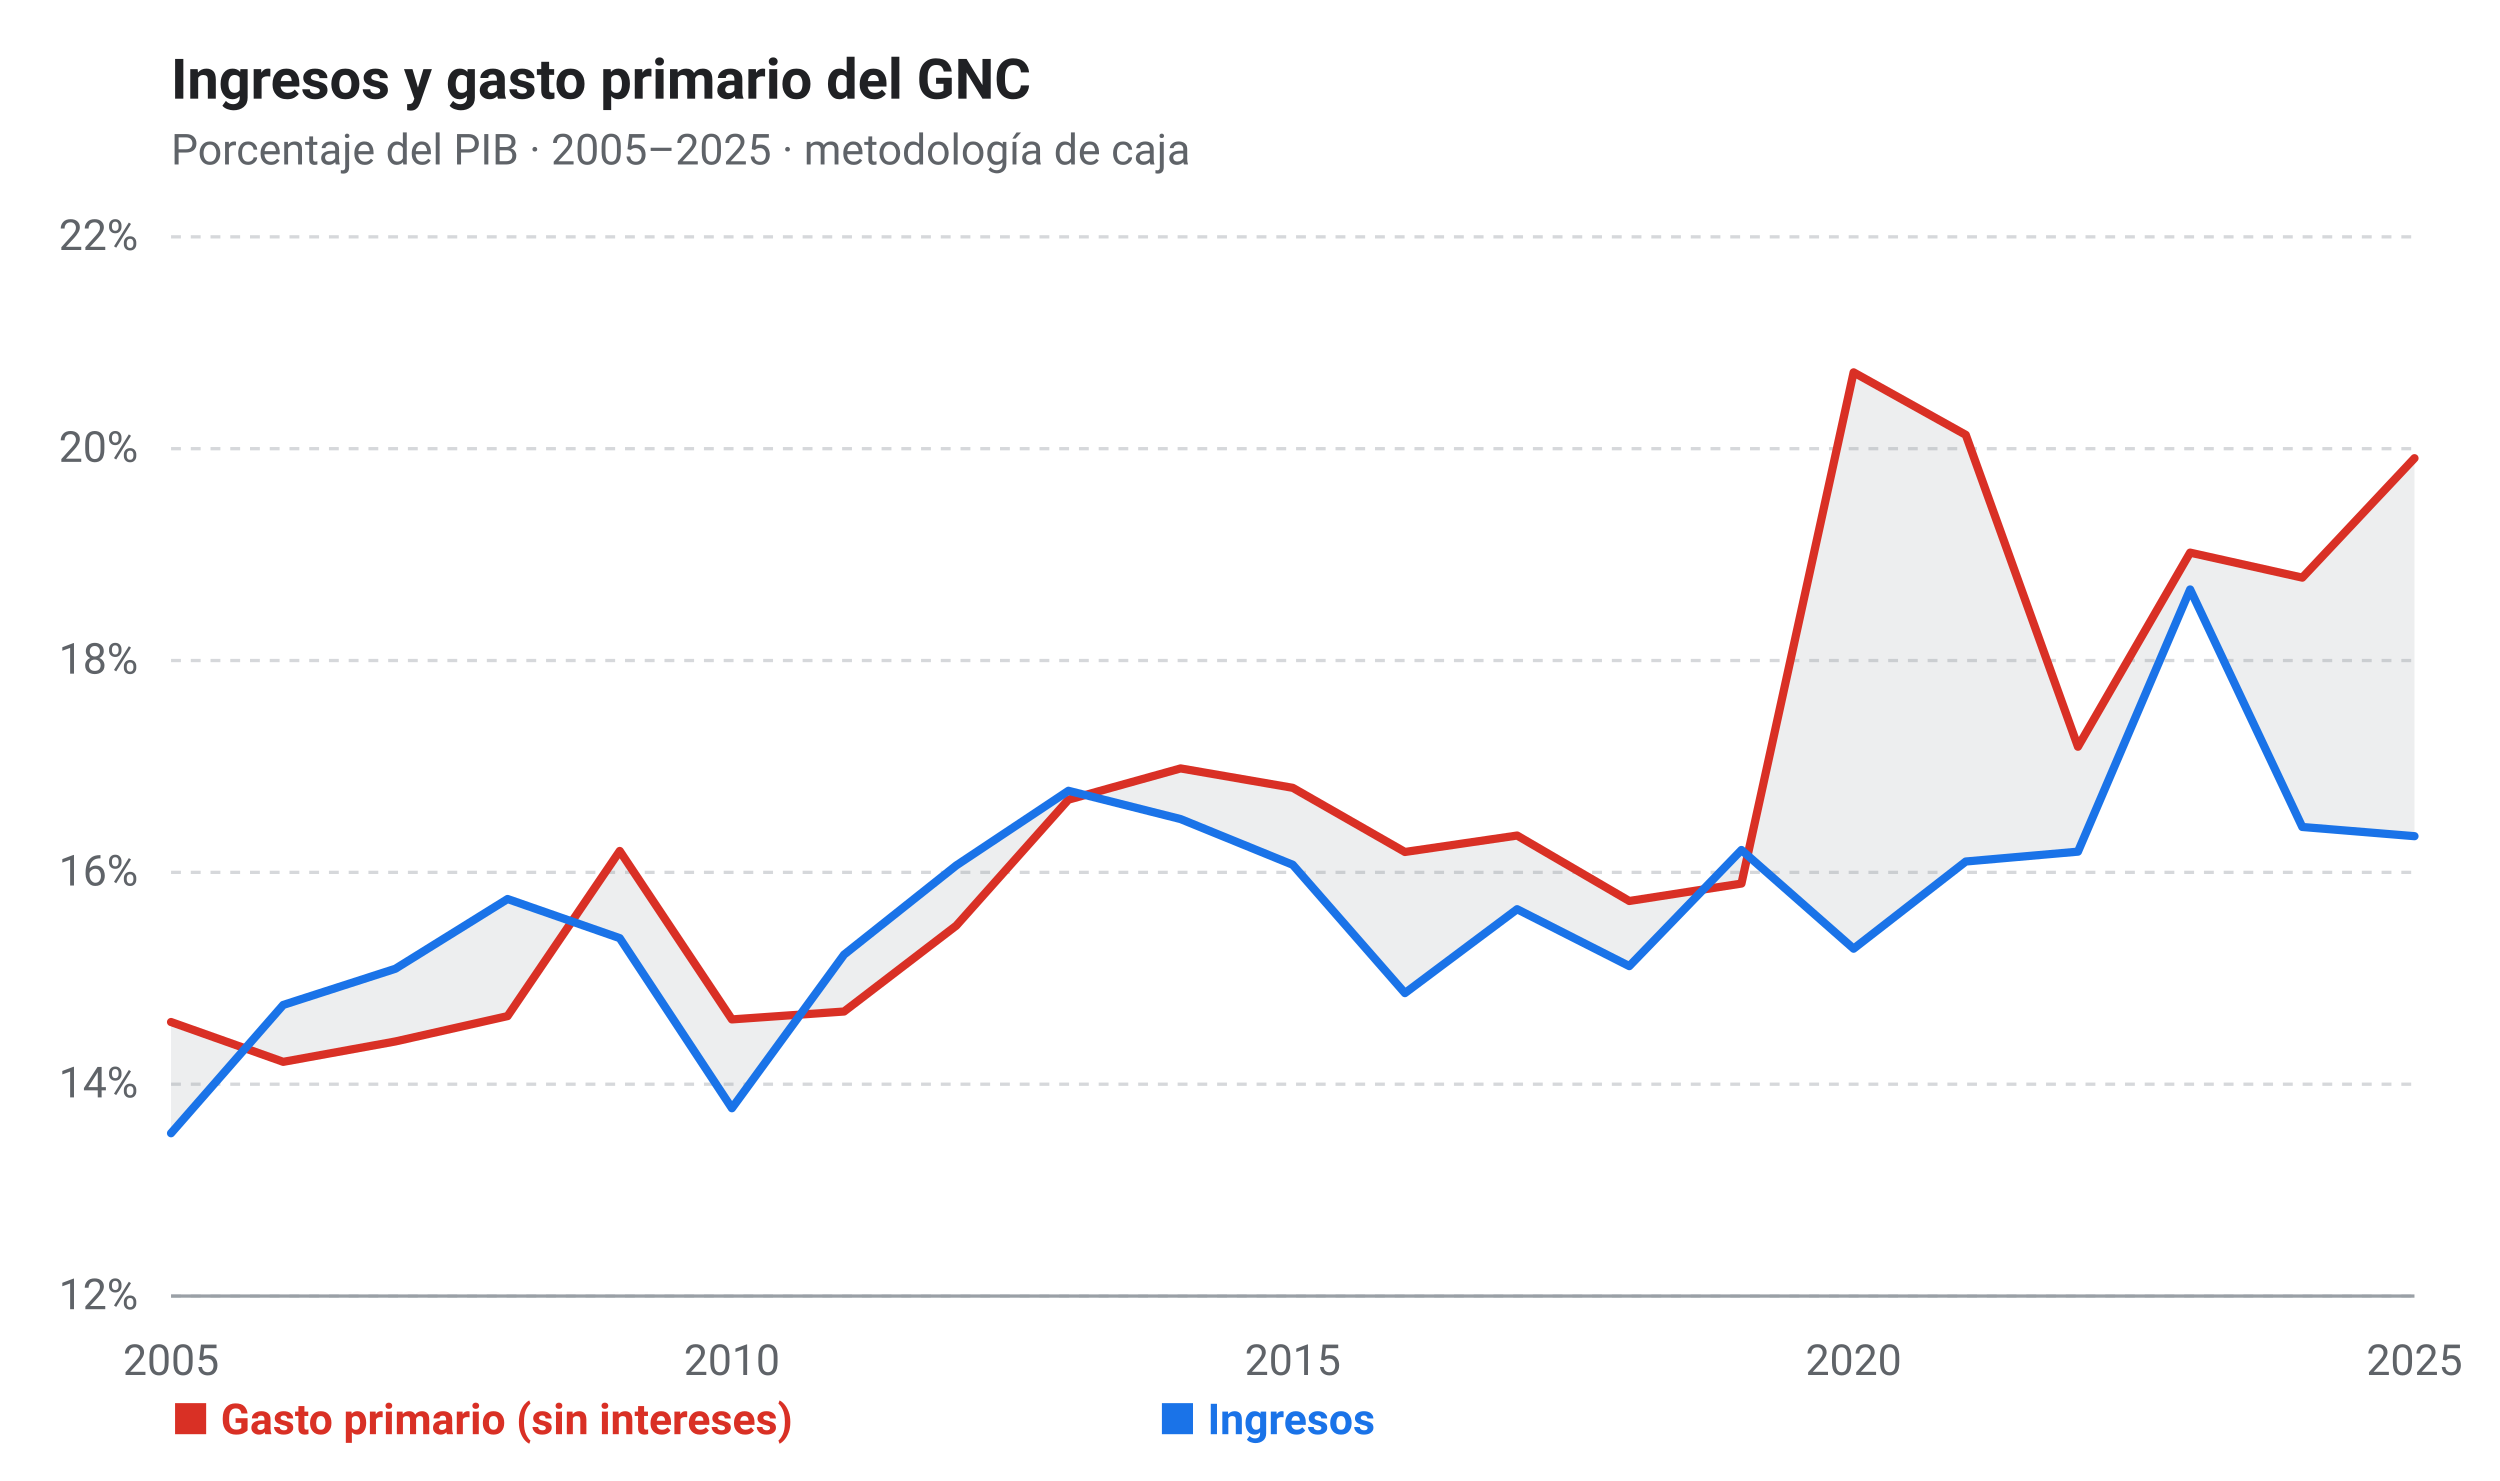
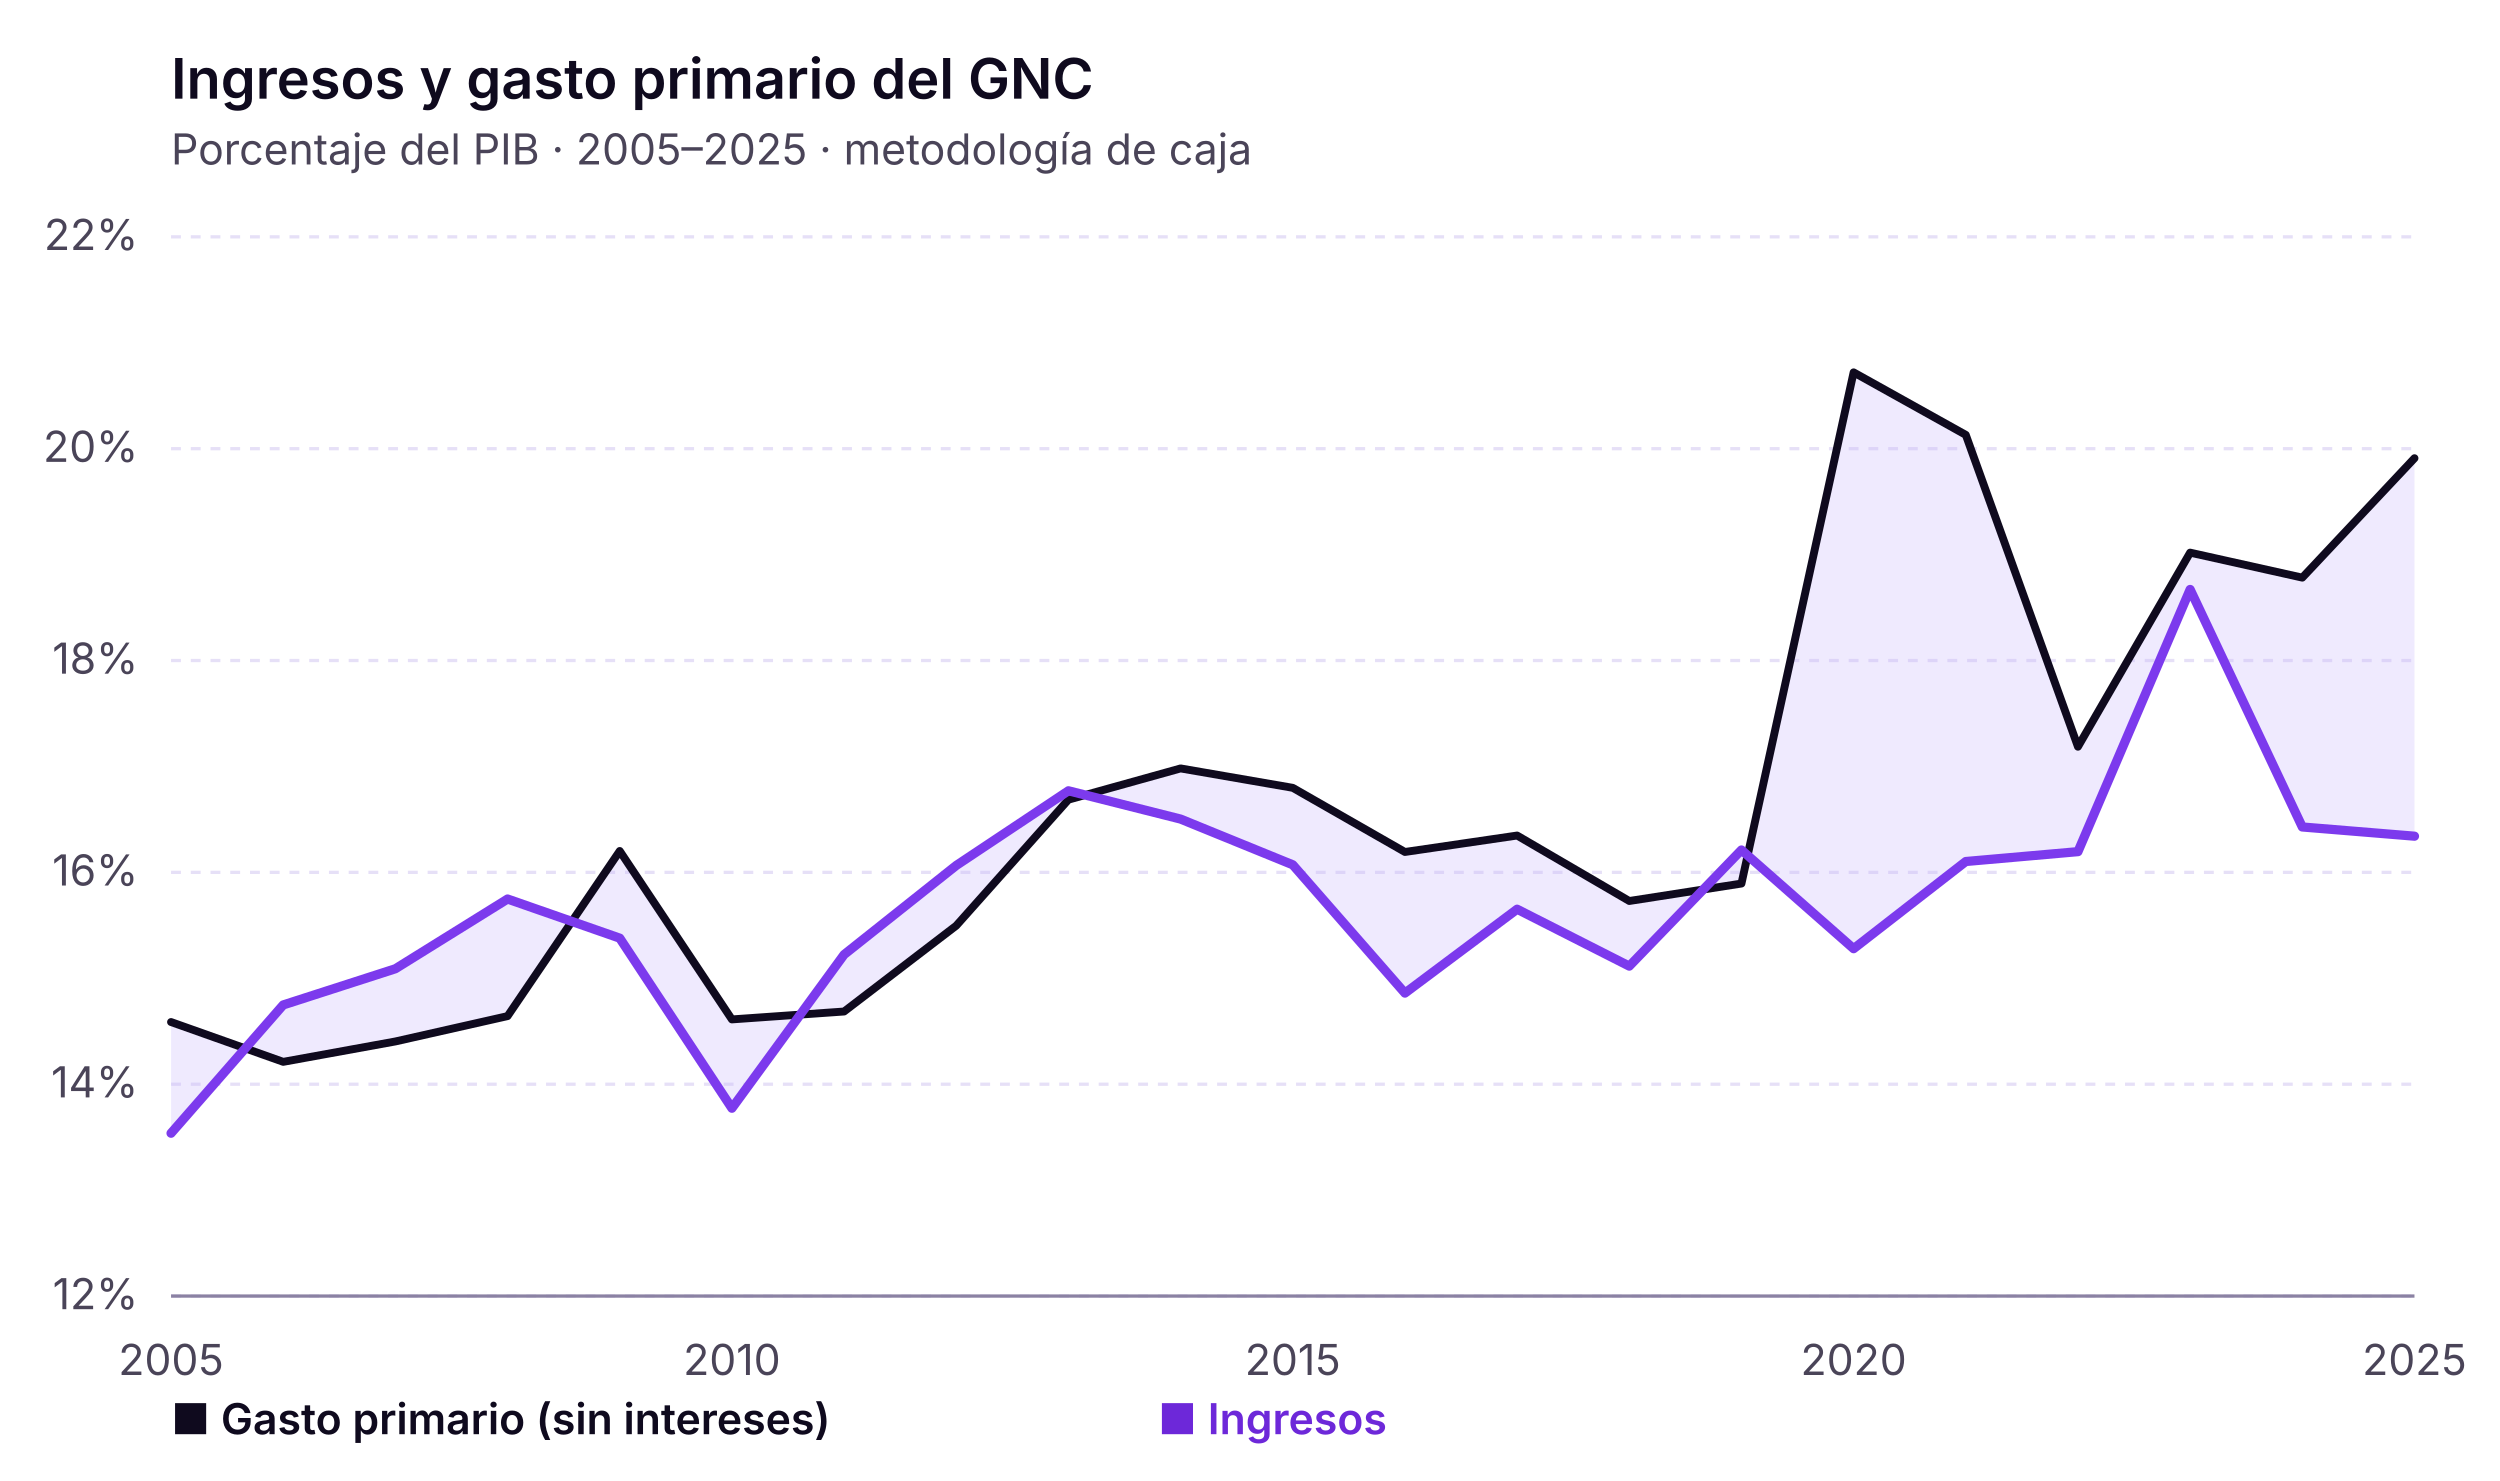
<svg xmlns="http://www.w3.org/2000/svg" viewBox="0 0 760 450" role="img" aria-label="Ingresos y gasto primario del GNC como porcentaje del PIB, 2005 a 2025">
  <style>
-     .lienzo { fill: none; }
-     .eje    { stroke: #9aa0a6; stroke-width: 1; }
-     .guia   { stroke: #d6d8db; stroke-width: 1; stroke-dasharray: 3 3; }
-     .rotulo { fill: #5f6368; font: 13px -apple-system, system-ui, Segoe UI, Roboto, sans-serif; }
-     .titulo { fill: #202124; font: 600 17px -apple-system, system-ui, Segoe UI, Roboto, sans-serif; }
-     .sub    { fill: #5f6368; font: 13px -apple-system, system-ui, Segoe UI, Roboto, sans-serif; }
-     .serieA { stroke: #1a73e8; stroke-width: 2.5; fill: none;
+     .eje    { stroke: #8B82A3; stroke-width: 1; }
+     .guia   { stroke: #E6E0F7; stroke-width: 1; stroke-dasharray: 3 3; }
+     .rotulo { fill: #4A4458; font: 13px Inter, 'Segoe UI', system-ui, sans-serif; }
+     .titulo { fill: #0F0A1E; font: 600 17px Inter, 'Segoe UI', system-ui, sans-serif; }
+     .sub    { fill: #4A4458; font: 13px Inter, 'Segoe UI', system-ui, sans-serif; }
+     .serieA { stroke: #7C3AED; stroke-width: 2.8; fill: none;
              stroke-linejoin: round; stroke-linecap: round; }
-     .serieB { stroke: #d93025; stroke-width: 2.5; fill: none;
+     .serieB { stroke: #0F0A1E; stroke-width: 2.4; fill: none;
              stroke-linejoin: round; stroke-linecap: round; }
-     .brecha { fill: #9aa0a6; opacity: 0.18; }
-     .barraN { fill: #d93025; }
-     .barraP { fill: #188038; }
-     .nomA   { fill: #1a73e8; font: 600 13px -apple-system, system-ui, Segoe UI, Roboto, sans-serif; }
-     .nomB   { fill: #d93025; font: 600 13px -apple-system, system-ui, Segoe UI, Roboto, sans-serif; }
-     @media (prefers-color-scheme: dark) {
-       .eje    { stroke: #6b7076; }
-       .guia   { stroke: #3c4043; }
-       .rotulo, .sub { fill: #9aa0a6; }
-       .titulo { fill: #e8eaed; }
-       .serieA { stroke: #8ab4f8; }
-       .serieB { stroke: #f28b82; }
-       .brecha { fill: #9aa0a6; opacity: 0.22; }
-       .barraN { fill: #f28b82; }
-       .barraP { fill: #81c995; }
-       .nomA   { fill: #8ab4f8; }
-       .nomB   { fill: #f28b82; }
-     }
+     .brecha { fill: #C4B5FD; opacity: 0.28; }
+     .barraN { fill: #7C3AED; }
+     .barraP { fill: #0F0A1E; }
+     .nomA   { fill: #6D28D9; font: 600 13px Inter, 'Segoe UI', system-ui, sans-serif; }
+     .nomB   { fill: #0F0A1E; font: 600 13px Inter, 'Segoe UI', system-ui, sans-serif; }
  </style>
  <text class="titulo" x="52" y="30">Ingresos y gasto primario del GNC</text>
  <text class="sub" x="52" y="50">Porcentaje del PIB · 2005–2025 · metodología de caja</text>
  <line class="guia" x1="52" y1="394.0" x2="734" y2="394.0" />
  <text class="rotulo" x="42" y="398.0" text-anchor="end">12%</text>
  <line class="guia" x1="52" y1="329.6" x2="734" y2="329.6" />
  <text class="rotulo" x="42" y="333.6" text-anchor="end">14%</text>
  <line class="guia" x1="52" y1="265.2" x2="734" y2="265.2" />
  <text class="rotulo" x="42" y="269.2" text-anchor="end">16%</text>
  <line class="guia" x1="52" y1="200.8" x2="734" y2="200.8" />
  <text class="rotulo" x="42" y="204.8" text-anchor="end">18%</text>
  <line class="guia" x1="52" y1="136.4" x2="734" y2="136.4" />
  <text class="rotulo" x="42" y="140.4" text-anchor="end">20%</text>
  <line class="guia" x1="52" y1="72.0" x2="734" y2="72.0" />
  <text class="rotulo" x="42" y="76.0" text-anchor="end">22%</text>
  <polygon class="brecha" points="52.0,310.7 86.1,322.8 120.2,316.6 154.3,308.9 188.4,258.7 222.5,309.9 256.6,307.5 290.7,281.4 324.8,243.1 358.9,233.6 393.0,239.5 427.1,259.0 461.2,254.0 495.3,273.9 529.4,268.6 563.5,113.2 597.6,132.2 631.7,227.0 665.8,168.0 699.9,175.6 734.0,139.3 734.0,254.2 699.9,251.4 665.8,179.2 631.7,258.9 597.6,261.9 563.5,288.4 529.4,258.4 495.3,293.7 461.2,276.4 427.1,301.9 393.0,262.9 358.9,249.0 324.8,240.4 290.7,263.1 256.6,290.2 222.5,336.9 188.4,285.2 154.3,273.3 120.2,294.5 86.1,305.5 52.0,344.5" />
  <text class="rotulo" x="52.0" y="418" text-anchor="middle">2005</text>
  <text class="rotulo" x="222.5" y="418" text-anchor="middle">2010</text>
  <text class="rotulo" x="393.0" y="418" text-anchor="middle">2015</text>
  <text class="rotulo" x="563.5" y="418" text-anchor="middle">2020</text>
  <text class="rotulo" x="734.0" y="418" text-anchor="middle">2025</text>
  <line class="eje" x1="52" y1="394" x2="734" y2="394" />
  <polyline class="serieB" points="52.0,310.7 86.1,322.8 120.2,316.6 154.3,308.9 188.4,258.7 222.5,309.9 256.6,307.5 290.7,281.4 324.8,243.1 358.9,233.6 393.0,239.5 427.1,259.0 461.2,254.0 495.3,273.9 529.4,268.6 563.5,113.2 597.6,132.2 631.7,227.0 665.8,168.0 699.9,175.6 734.0,139.3" />
  <polyline class="serieA" points="52.0,344.5 86.1,305.5 120.2,294.5 154.3,273.3 188.4,285.2 222.5,336.9 256.6,290.2 290.7,263.1 324.8,240.4 358.9,249.0 393.0,262.9 427.1,301.9 461.2,276.4 495.3,293.7 529.4,258.4 563.5,288.4 597.6,261.9 631.7,258.9 665.8,179.2 699.9,251.4 734.0,254.2" />
  <text class="nomB" x="52" y="436">■ Gasto primario (sin intereses)</text>
  <text class="nomA" x="352" y="436">■ Ingresos</text>
</svg>
